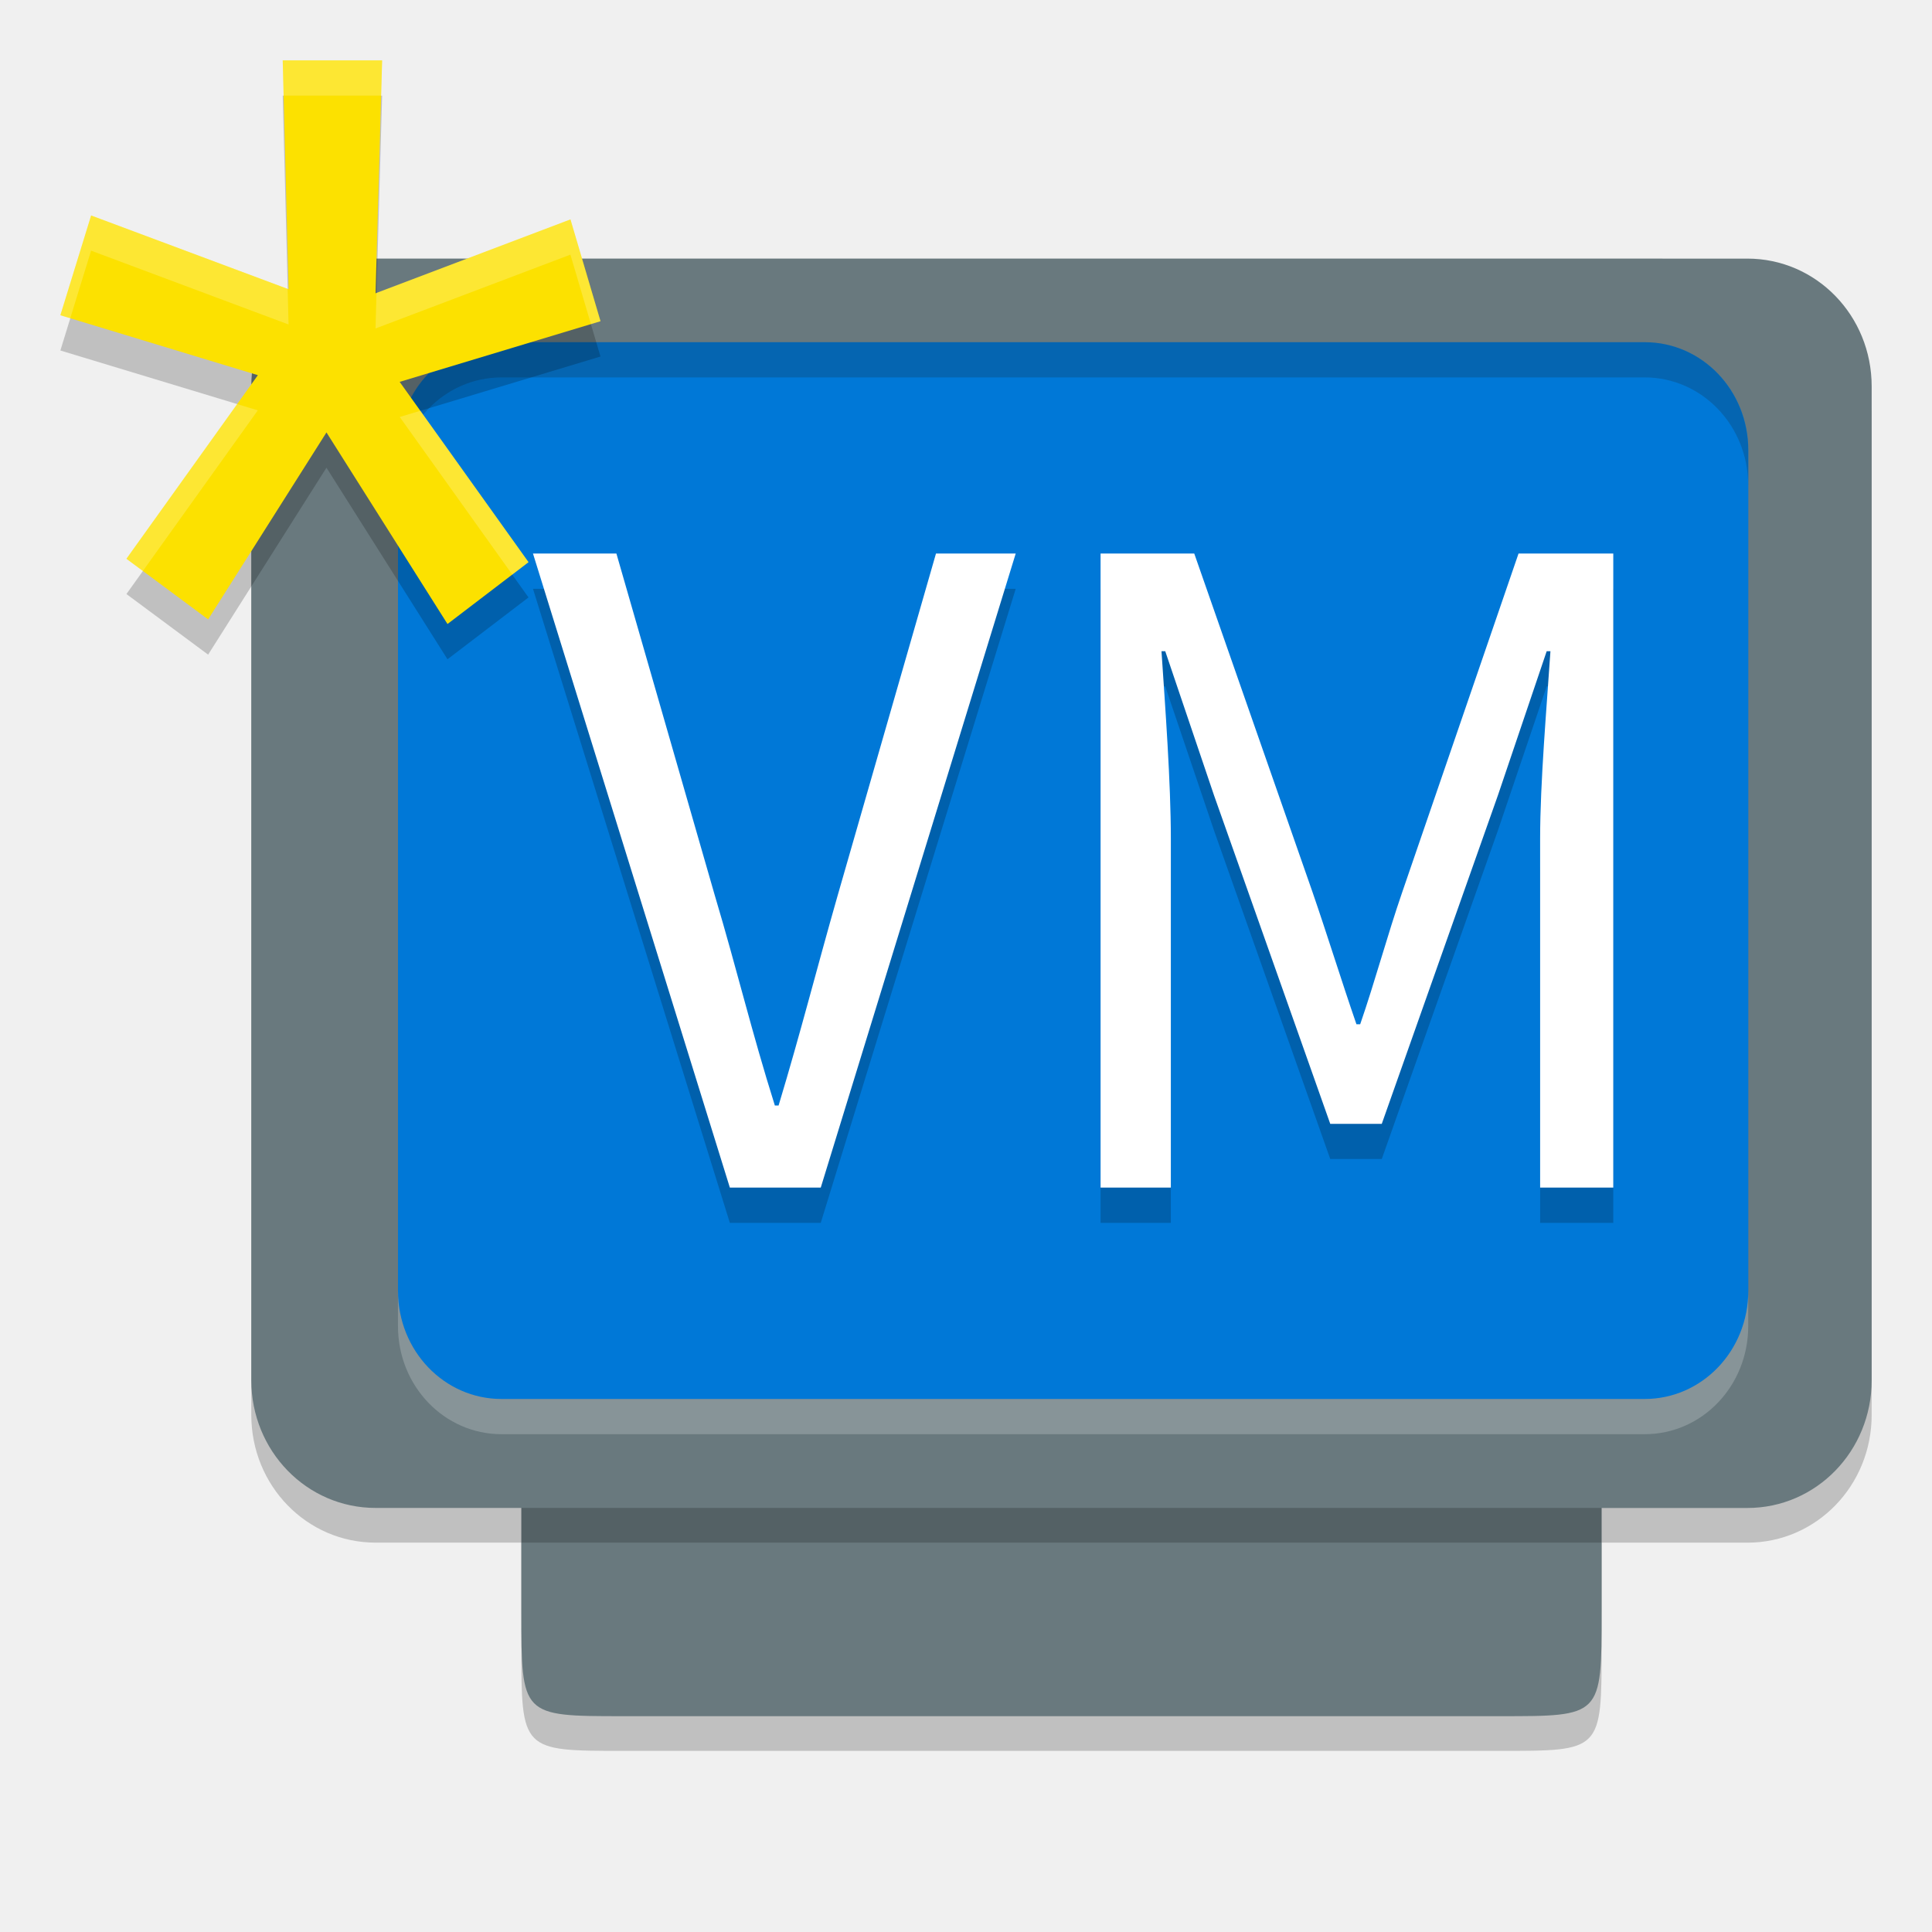
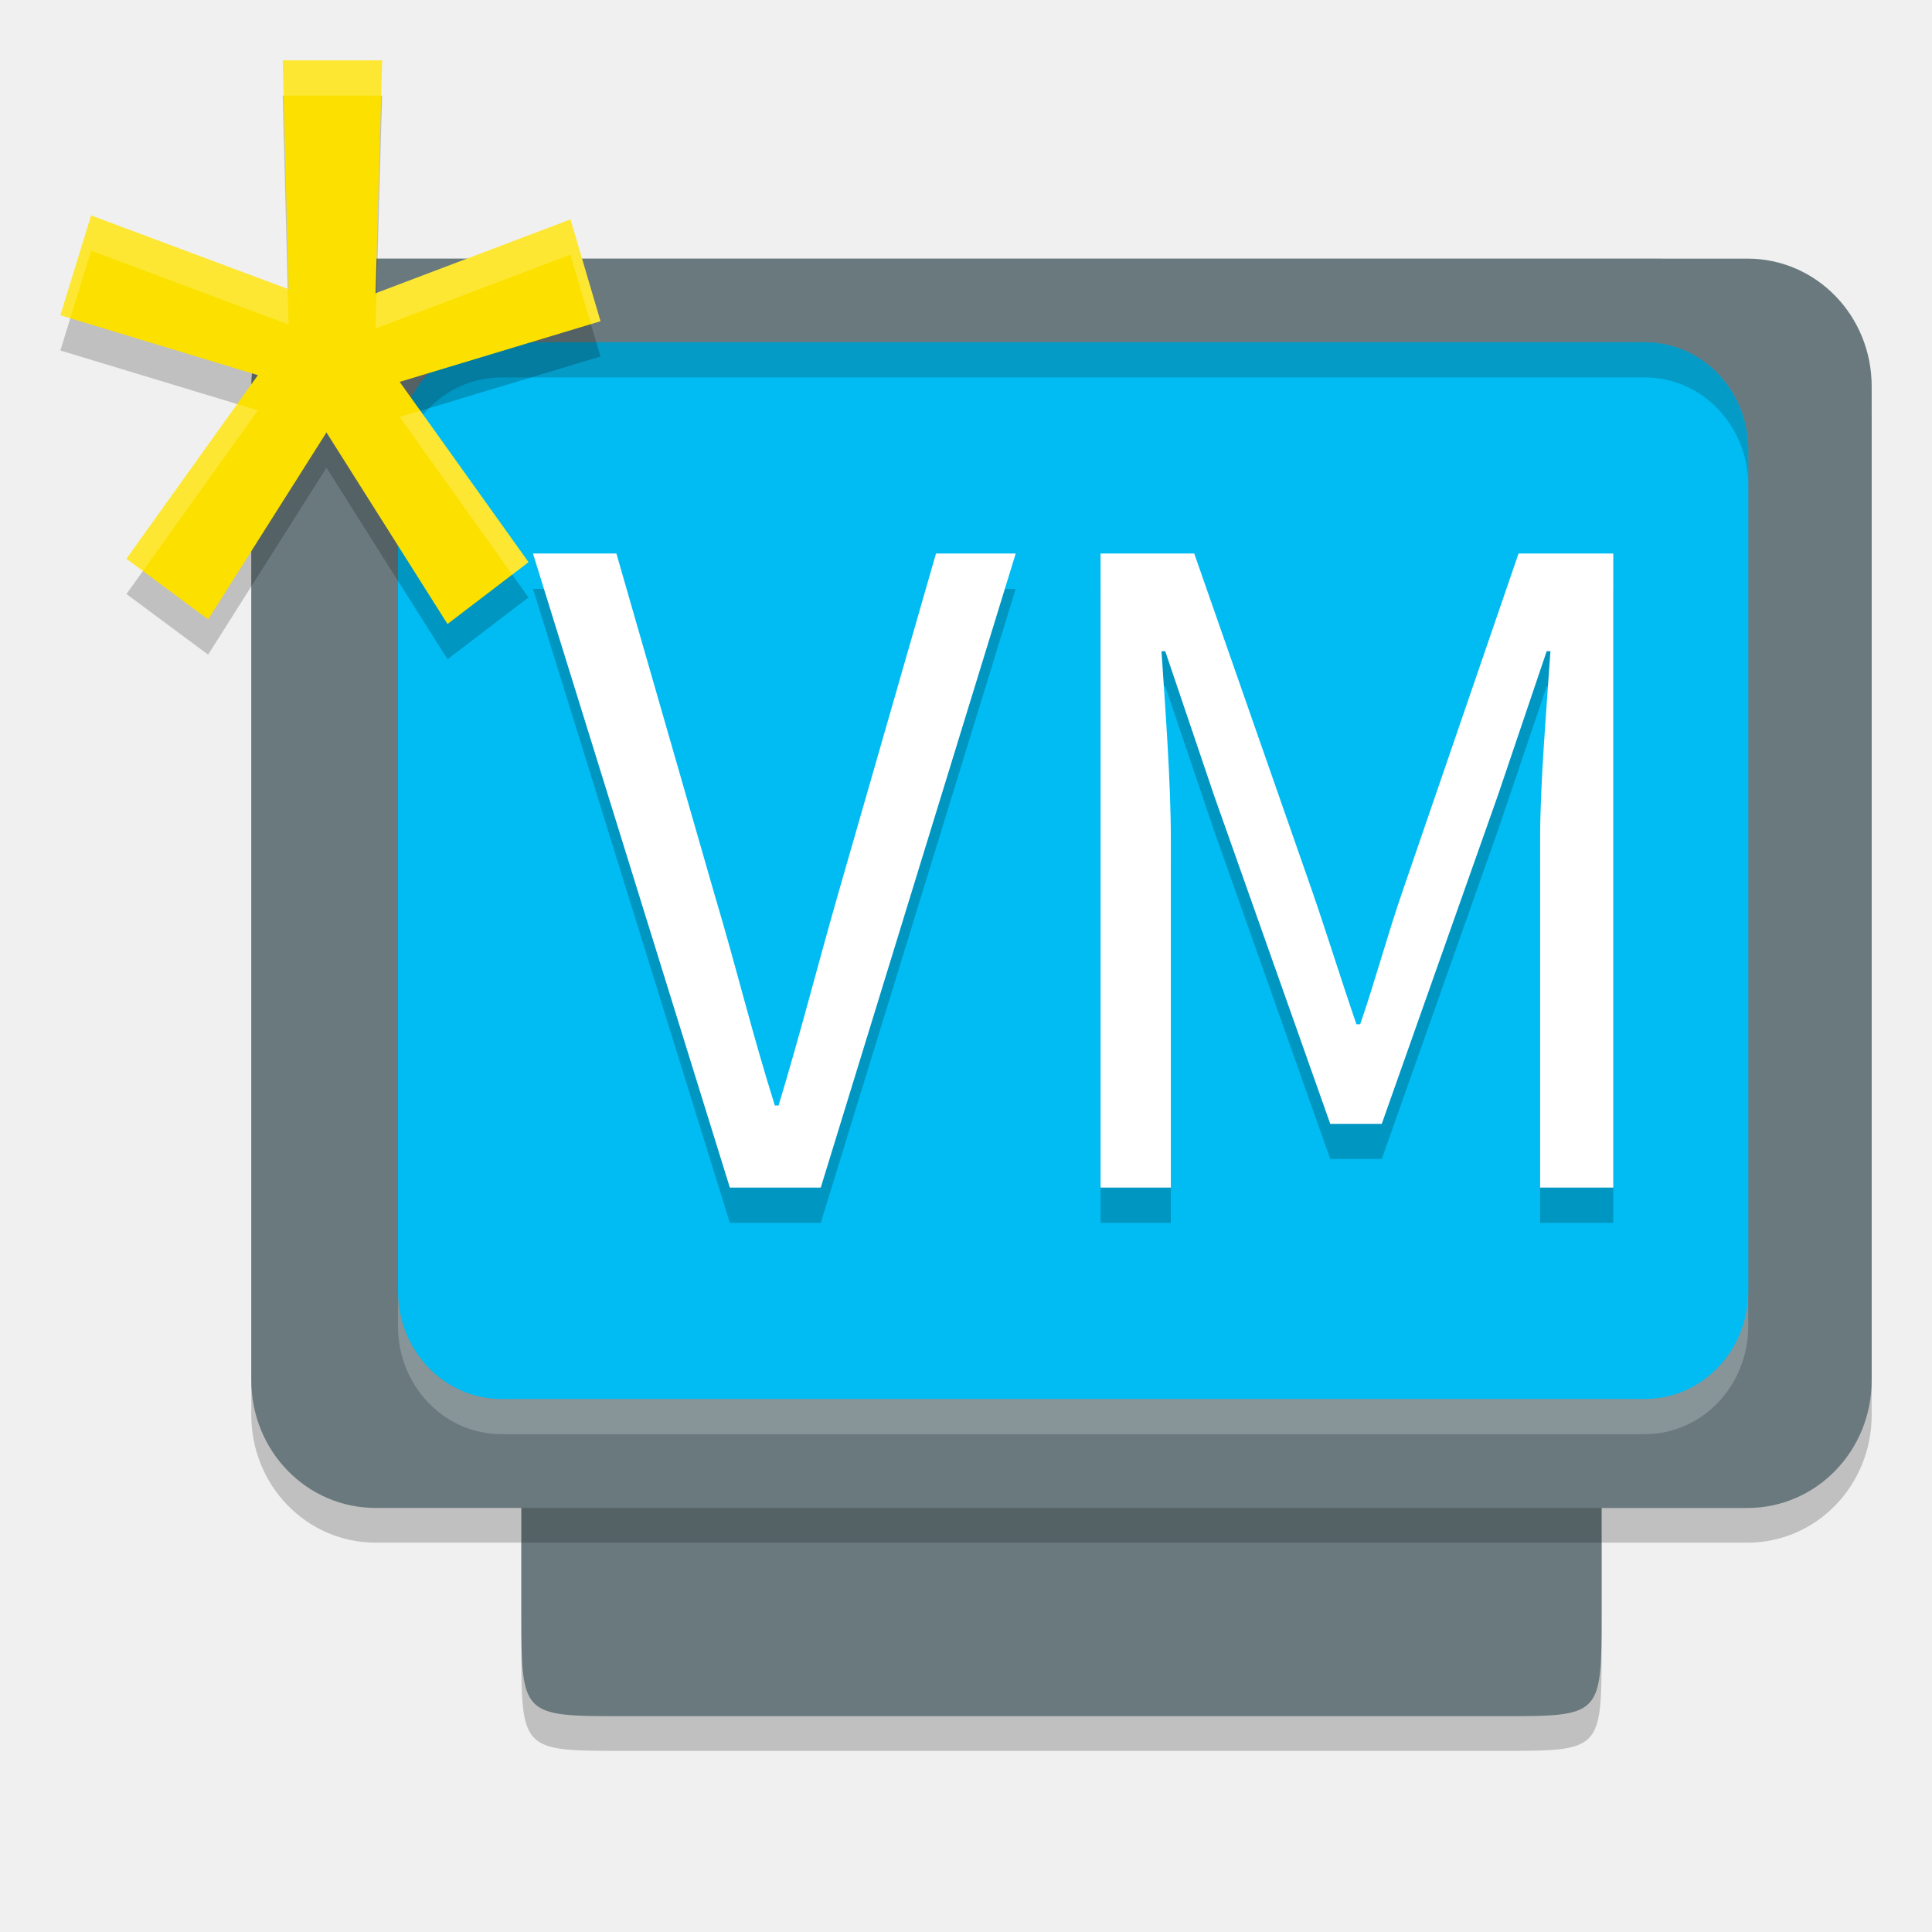
<svg xmlns="http://www.w3.org/2000/svg" width="32" height="32" version="1.1" viewBox="0 0 32 32">
  <g transform="matrix(.7142857 0 0 .7368421 -.4285714 -1.947369)">
    <path d="m9.309 9.235c-1.597 0-2.882 1.281-2.882 2.872v22.34c0 1.591 1.285 2.872 2.882 2.872h3.38v2.331c0 2.35 0 2.35 2.355 2.35h20.333c2.362 0 2.362 0.017 2.362-2.34v-2.34h3.38c1.597 0 2.882-1.281 2.882-2.872v-22.34c0-1.591-1.285-2.872-2.882-2.872z" style="opacity:.2" />
    <path d="m9.309 8.455c-1.597 0-2.882 1.281-2.882 2.872v22.34c0 1.591 1.285 2.872 2.882 2.872h3.38v2.331c0 2.35 0 2.35 2.355 2.35h20.333c2.362 0 2.362 0.017 2.362-2.34v-2.34h3.38c1.597 0 2.882-1.281 2.882-2.872v-22.34c0-1.591-1.285-2.872-2.882-2.872z" style="fill:#69797e" />
    <g transform="matrix(.7827729 0 0 .7918354 .4344543 .8326603)">
-       <path transform="matrix(1.788514 0 0 1.71392 .2114862 2.286078)" d="m8.307 5.668c-0.95 0-1.715 0.797-1.715 1.789v13.924c0 0.992 0.765 1.791 1.715 1.791h18.934c0.95 0 1.717-0.799 1.717-1.791v-13.924c0-0.992-0.766-1.789-1.717-1.789h-18.934z" style="fill:#0078d7" />
+       <path transform="matrix(1.788514 0 0 1.71392 .2114862 2.286078)" d="m8.307 5.668c-0.95 0-1.715 0.797-1.715 1.789v13.924c0 0.992 0.765 1.791 1.715 1.791h18.934c0.95 0 1.717-0.799 1.717-1.791v-13.924c0-0.992-0.766-1.789-1.717-1.789h-18.934z" style="fill:#00BCF2" />
      <path d="M 15.068,12 C 13.369,12 12,13.369 12,15.068 v 1 C 12,14.369 13.369,13 15.068,13 H 48.932 C 50.631,13 52,14.369 52,16.068 v -1 C 52,13.369 50.631,12 48.932,12 Z" style="fill:#1b1b1b;opacity:.2" />
      <path d="m48.932 43c1.7 0 3.068-1.369 3.068-3.068v-1c0 1.7-1.369 3.068-3.068 3.068h-33.863c-1.7 0-3.068-1.369-3.068-3.068v1c0 1.7 1.369 3.068 3.068 3.068z" style="fill:#ffffff;opacity:.2" />
      <path transform="matrix(1.421053,0,0,1.4,-2.263158,-1.600002)" d="m12.852 14.715 4.104 12.857h1.895l4.064-12.857h-1.662l-2.051 6.938c-0.449 1.529-0.762 2.745-1.23 4.254h-0.078c-0.488-1.509-0.781-2.725-1.25-4.254l-2.053-6.938zm11.832 0v12.857h1.465v-7.076c0-1.137-0.117-2.666-0.195-3.803h0.078l1.016 2.92 2.424 6.664h1.074l2.422-6.664 1.016-2.92h0.078c-0.078 1.137-0.215 2.666-0.215 3.803v7.076h1.525v-12.857h-1.975l-2.422 6.859c-0.313 0.882-0.566 1.804-0.879 2.686h-0.078c-0.313-0.882-0.605-1.804-0.918-2.686l-2.463-6.859z" style="opacity:.2" />
      <path transform="matrix(1.421053,0,0,1.4,-2.263158,-1.600002)" d="m12.852 14 4.104 12.857h1.895l4.064-12.857h-1.662l-2.051 6.938c-0.449 1.529-0.762 2.745-1.23 4.254h-0.078c-0.488-1.509-0.781-2.725-1.25-4.254l-2.053-6.938zm11.832 0v12.857h1.465v-7.076c0-1.137-0.117-2.664-0.195-3.801h0.078l1.016 2.92 2.424 6.664h1.074l2.422-6.664 1.016-2.92h0.078c-0.078 1.137-0.215 2.664-0.215 3.801v7.076h1.525v-12.857h-1.975l-2.422 6.859c-0.313 0.882-0.566 1.804-0.879 2.686h-0.078c-0.313-0.882-0.605-1.804-0.918-2.686l-2.463-6.859z" style="fill:#ffffff" />
      <path transform="matrix(1.421053,0,0,1.4,-2.263158,-1.600002)" d="m7.635 4.715 0.123 4.641-4.117-1.498-0.641 2.025l4.117 1.213-2.74 3.725 1.703 1.229 2.467-3.791 2.523 3.885 1.689-1.254-2.686-3.658 4.186-1.227-0.627-2.064-4.062 1.498 0.137-4.723z" style="opacity:.2" />
      <path transform="matrix(1.421053,0,0,1.4,-2.263158,-1.600002)" d="M 7.635,4 7.758,8.641 3.641,7.145 3,9.168 l 4.117,1.215 -2.74,3.723 1.703,1.229 2.467,-3.791 2.523,3.885 1.689,-1.254 -2.686,-3.656 L 14.26,9.289 13.633,7.225 9.57,8.723 9.707,4 Z" style="fill:#fce100" />
      <path d="m8.586 4 0.027 1h2.887l0.029-1zm-5.676 4.402-0.91 2.832 0.293 0.086 0.617-1.918 5.85 2.096-0.027-1.01zm14.199 0.113-5.744 2.086-0.029 1.01 5.773-2.096 0.607 1.971l0.283-0.082zm-9.873 5.242-3.279 4.391 0.488 0.346 3.404-4.559zm5.43 0.188-0.613 0.178 3.334 4.475 0.482-0.354z" style="fill:#ffffff;opacity:.2" />
    </g>
    <rect x="12.689" y="36.539" width="25.049" height=".78" rx="0" ry="0" style="opacity:.2" />
  </g>
</svg>
